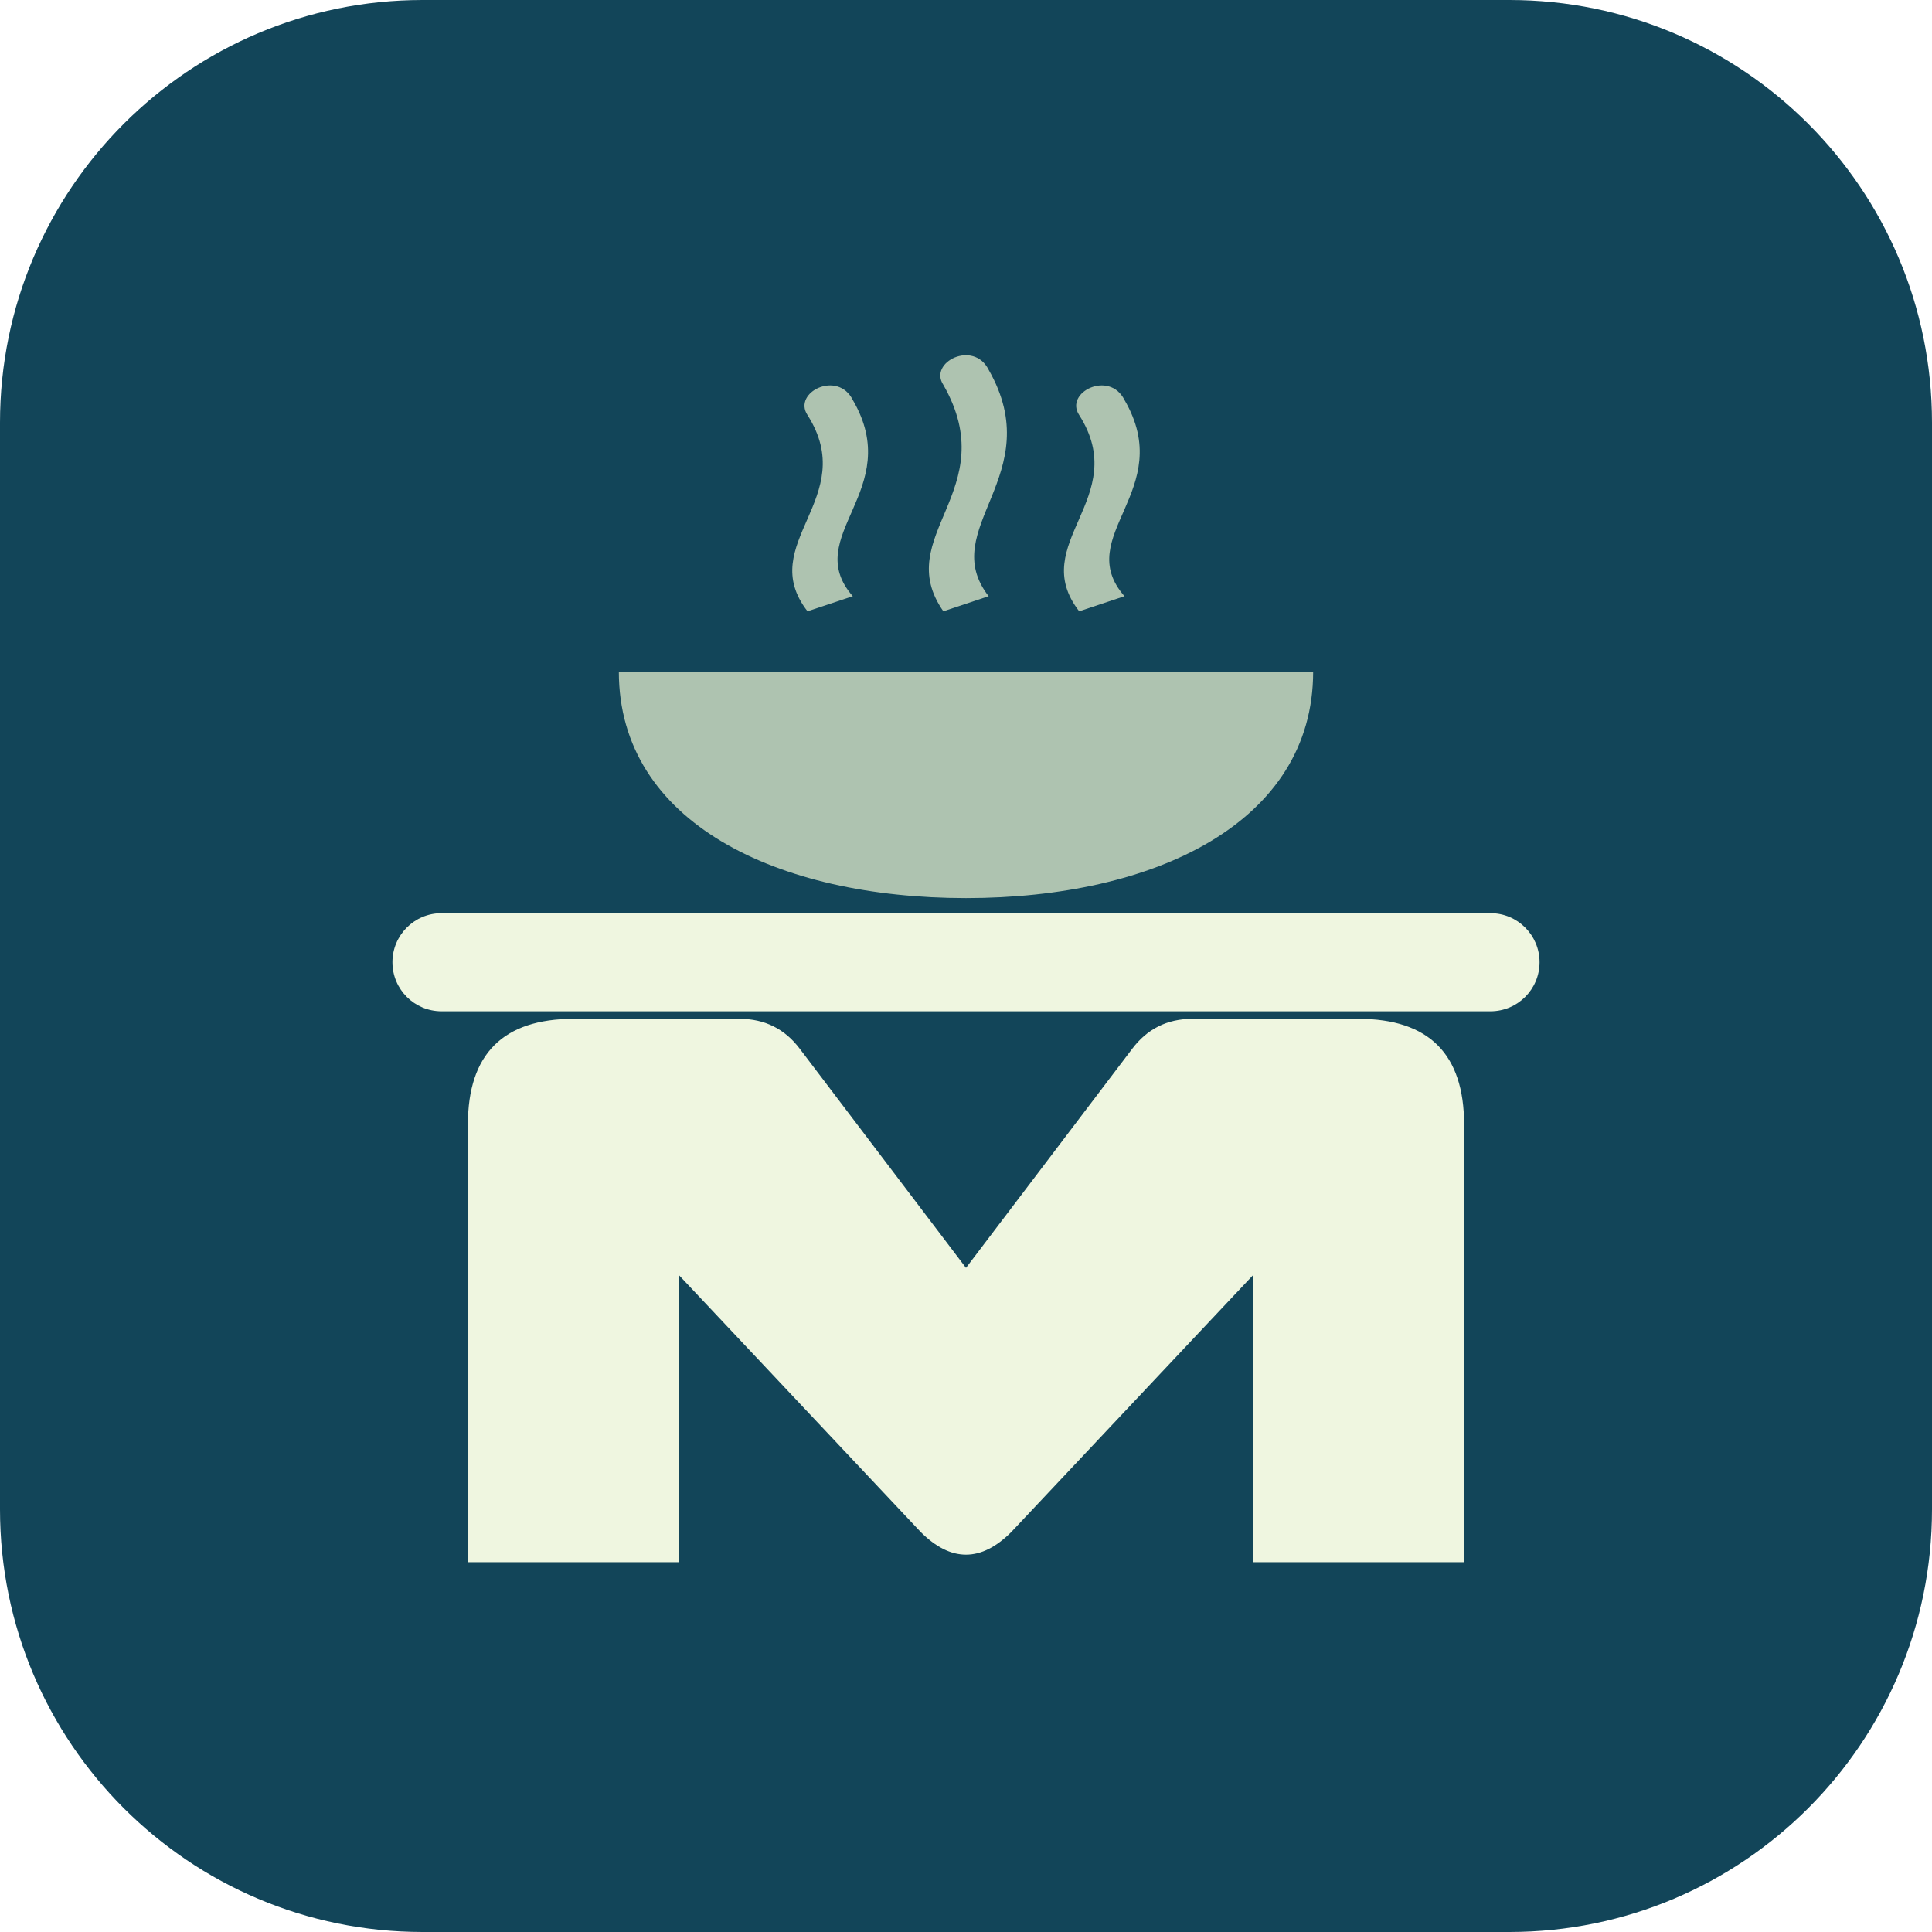
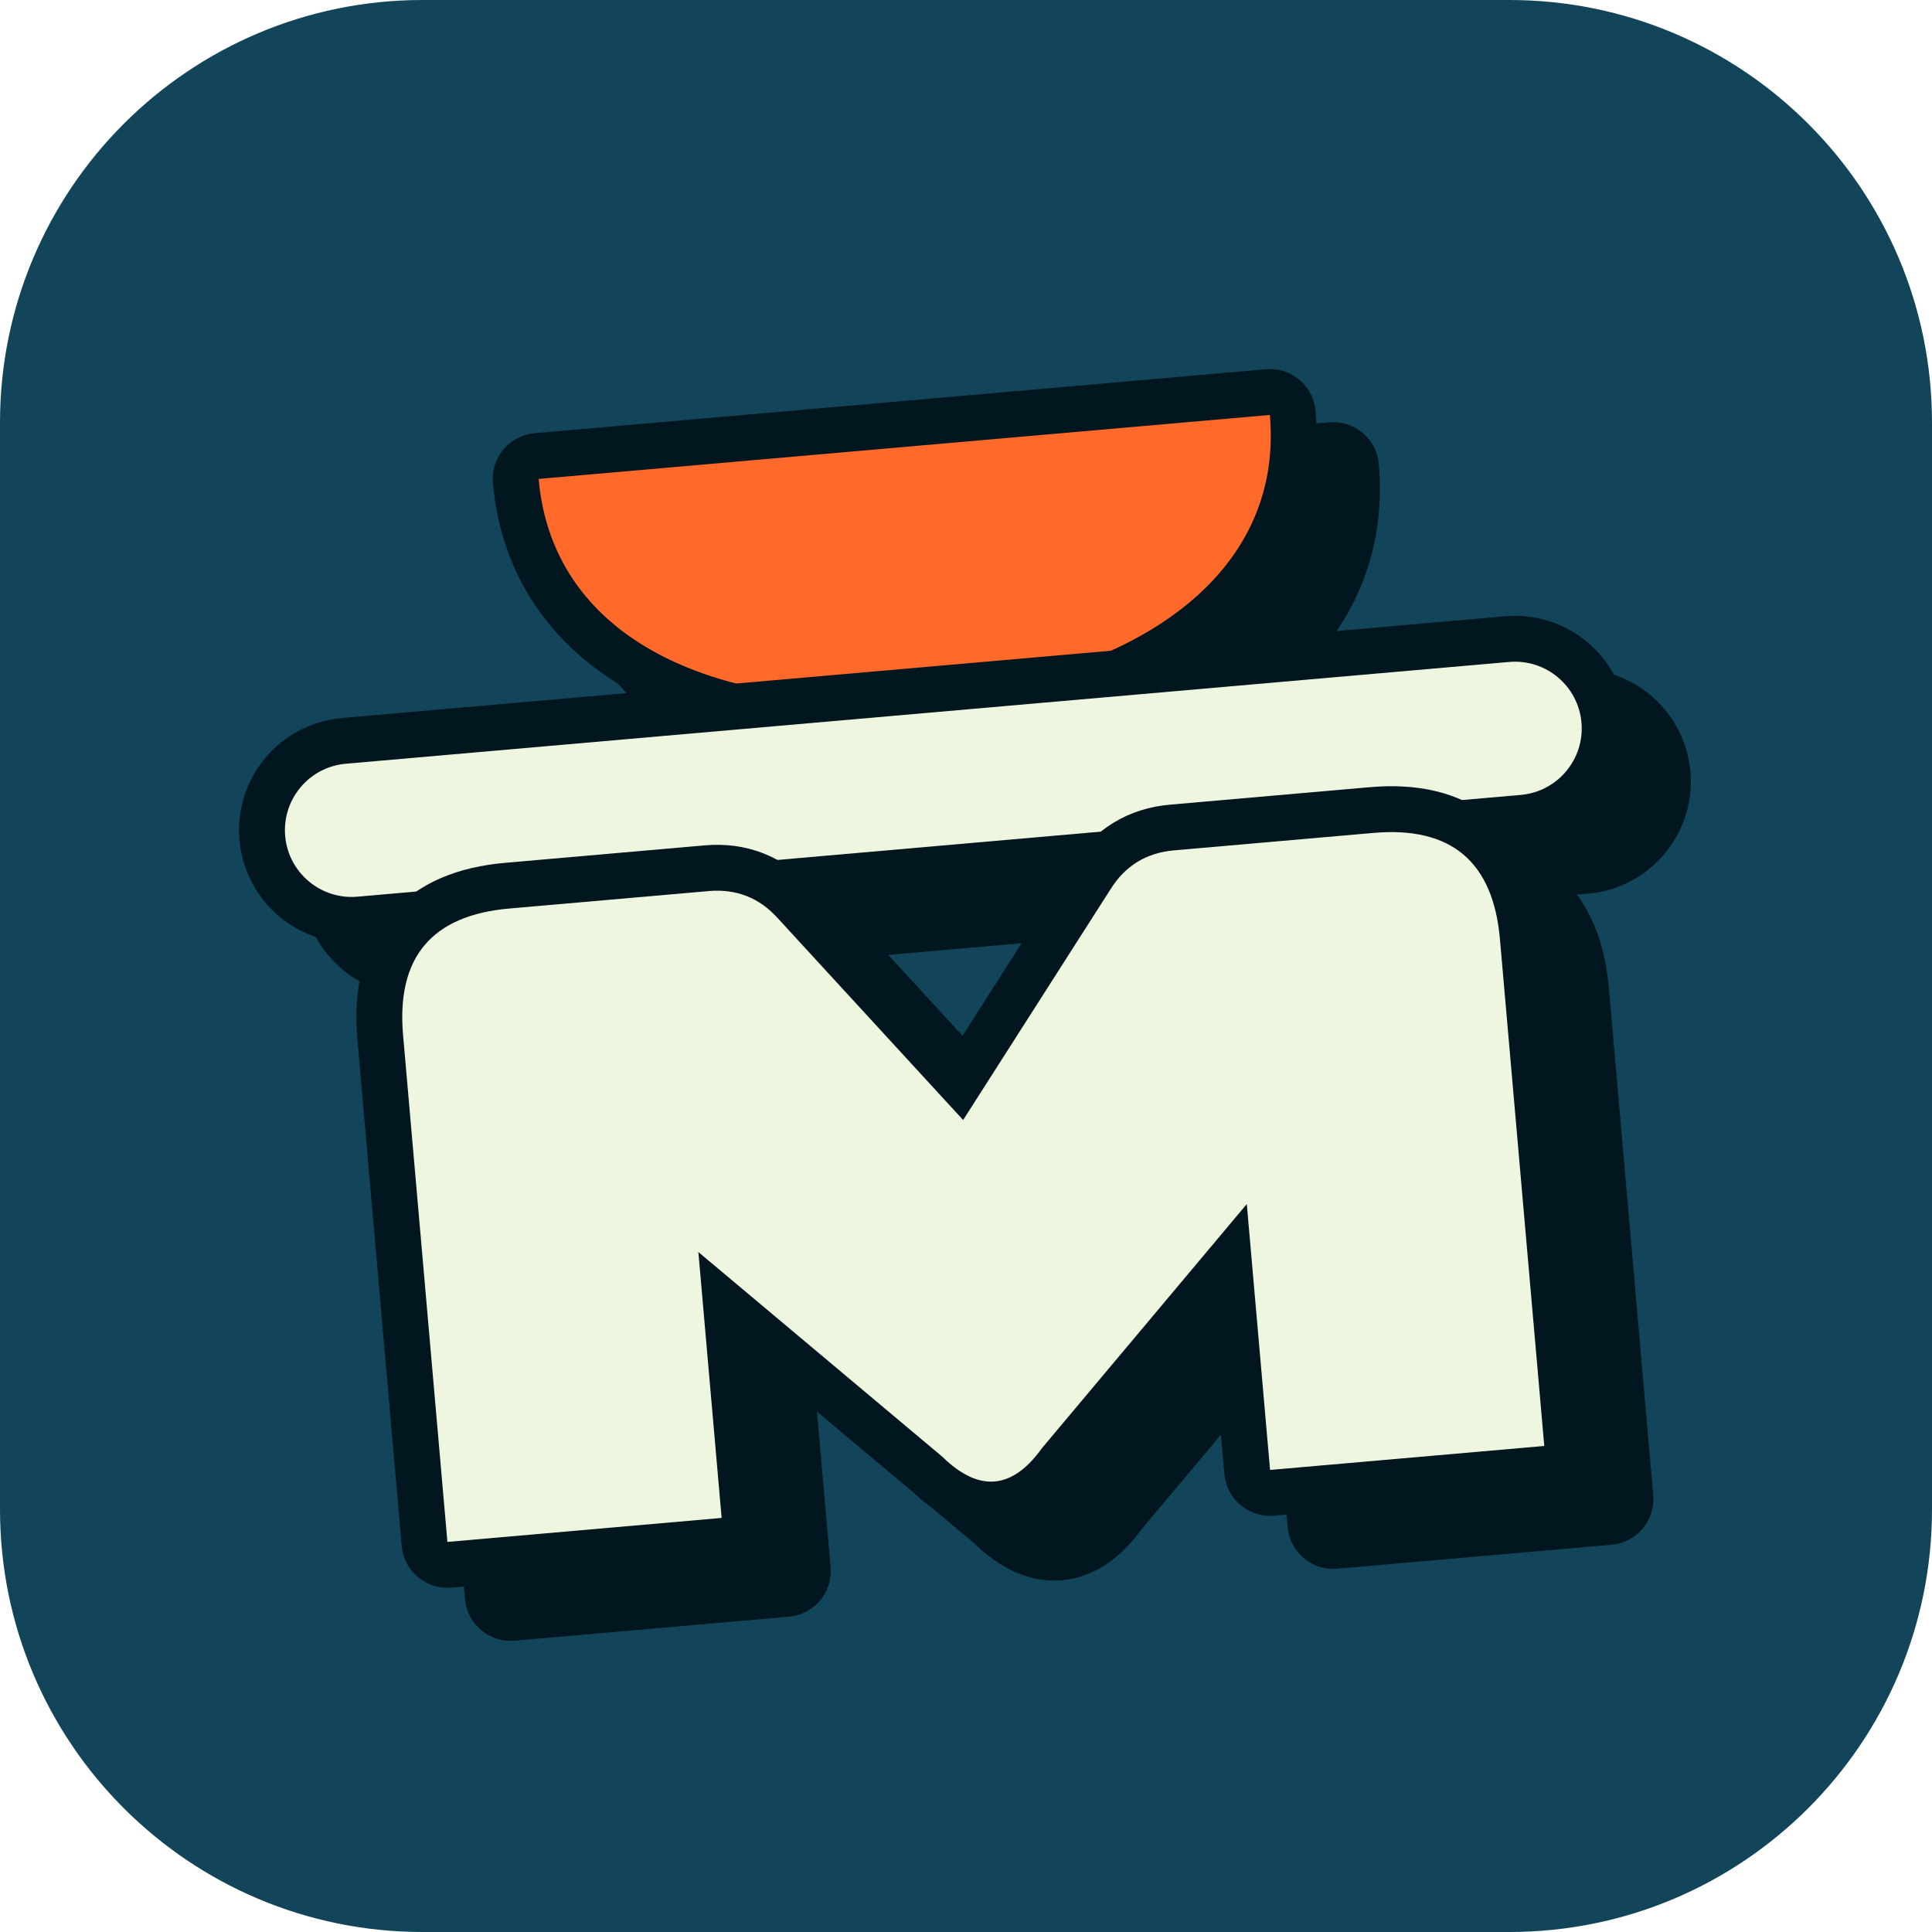
<svg xmlns="http://www.w3.org/2000/svg" viewBox="0 0 512 512">
  <rect width="512" height="512" rx="112" fill="#124559" />
-   <g transform="translate(0 -14)">
-     <path d="M214 176 C200 158 228 146 214 124 C210 118 222 112 226 120 C240 144 212 156 226 172 Z" fill="#aec3b0" />
-     <path d="M250 176 C236 156 266 144 250 116 C246 110 258 104 262 112 C278 140 248 154 262 172 Z" fill="#aec3b0" />
-     <path d="M286 176 C272 158 300 146 286 124 C282 118 294 112 298 120 C312 144 284 156 298 172 Z" fill="#aec3b0" />
-     <path d="M164 192 H348 C348 232 306 252 256 252 C206 252 164 232 164 192 Z" fill="#aec3b0" />
-     <rect x="104" y="256" width="304" height="26" rx="13" fill="#eff6e0" />
-     <path fill="#eff6e0" stroke-linejoin="round" d="M124 428 V312 Q124 284 152 284 H196 Q206 284 212 292 L256 350 L300 292 Q306 284 316 284 H360 Q388 284 388 312 V428 H332 V352 L268 420 Q256 432 244 420 L180 352 V428 Z" />
-   </g>
+   <svg x="46" y="78" width="420" height="365" viewBox="70 140 380 330">
+     <g transform="rotate(-5 256 300)" stroke-width="22" stroke-linejoin="round" paint-order="stroke">
+       <g transform="translate(14 14)" stroke="#01161e">
+         <path d="M168 176 H344 C344 216 304 236 256 236 C208 236 168 216 168 176 Z" fill="#01161e" />
+         <rect x="100" y="240" width="312" height="32" rx="16" fill="#01161e" />
+         <path d="M124 428 V306 Q124 278 152 278 H200 Q210 278 216 286 L256 338 L296 286 Q302 278 312 278 H360 Q388 278 388 306 V428 H322 V364 L268 418 Q256 432 244 418 L190 364 V428 Z" fill="#01161e" />
+       </g>
+       <g stroke="#01161e">
+         <path d="M168 176 H344 C344 216 304 236 256 236 C208 236 168 216 168 176 Z" fill="#ff6a2b" />
+         <rect x="100" y="240" width="312" height="32" rx="16" fill="#eff6e0" />
+         <path d="M124 428 V306 Q124 278 152 278 H200 Q210 278 216 286 L256 338 L296 286 Q302 278 312 278 H360 Q388 278 388 306 V428 H322 V364 L268 418 Q256 432 244 418 L190 364 V428 Z" fill="#eff6e0" />
+       </g>
+     </g>
+   </svg>
</svg>
